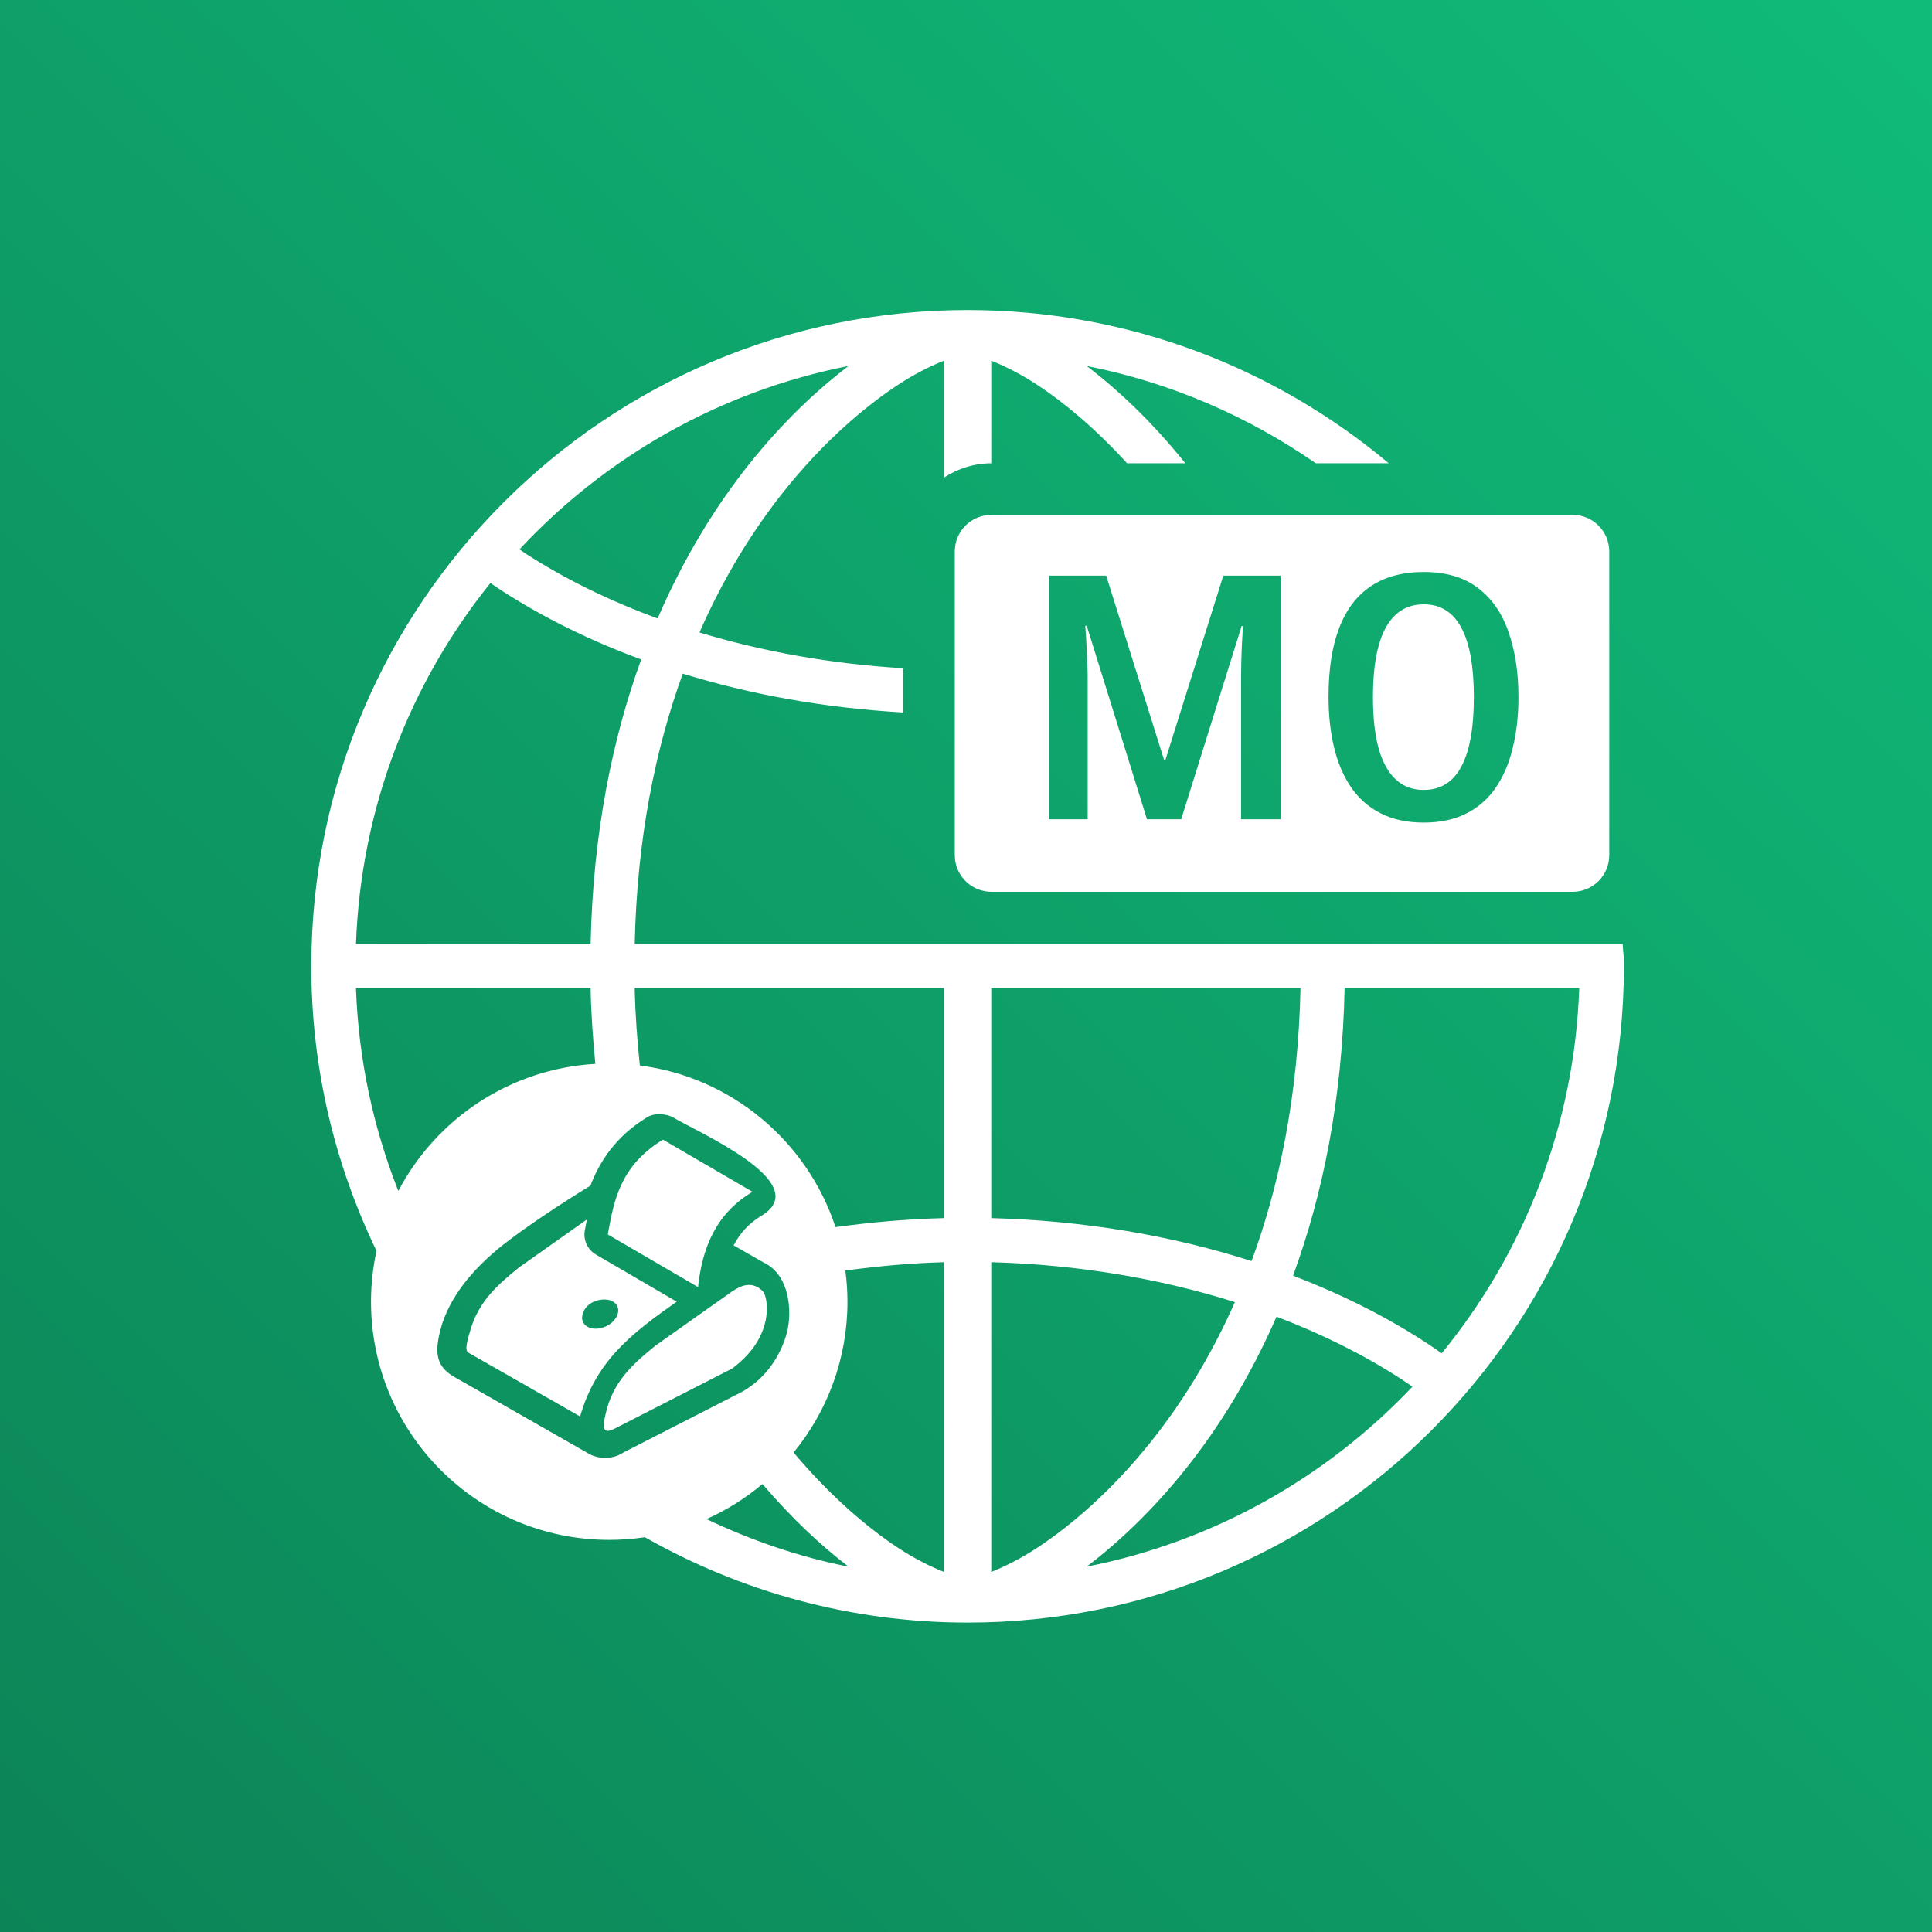
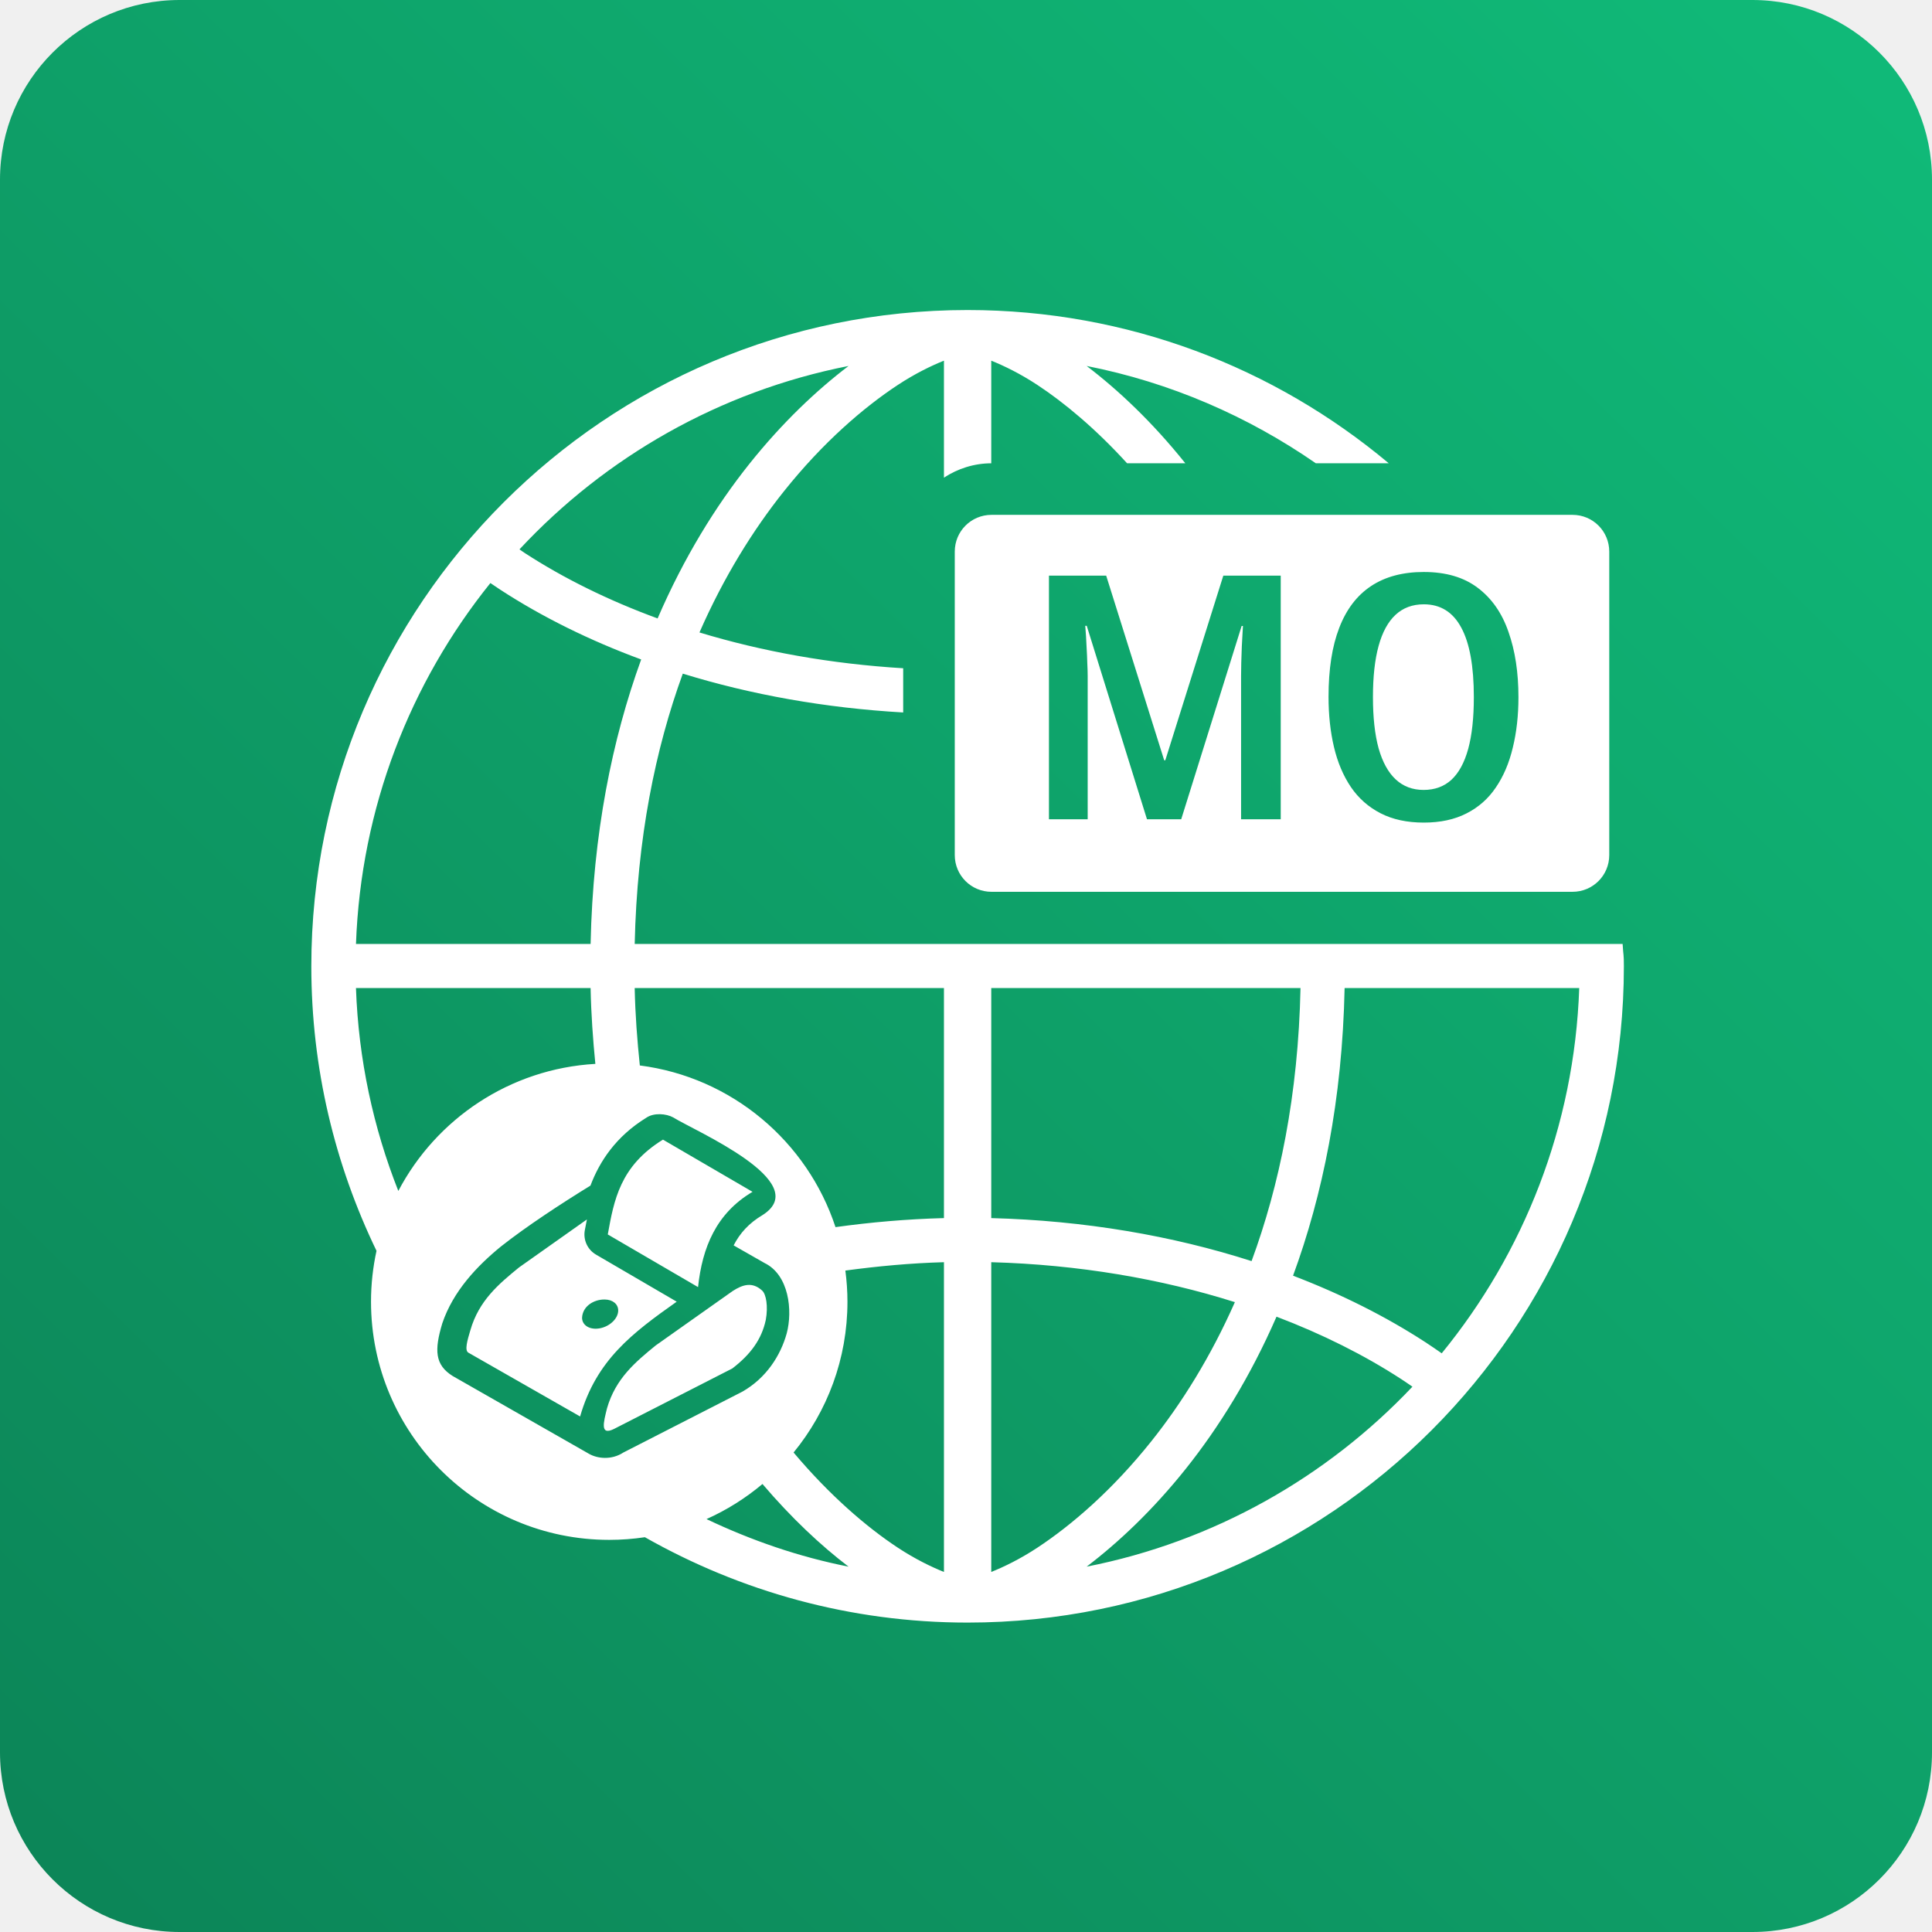
<svg xmlns="http://www.w3.org/2000/svg" xmlns:xlink="http://www.w3.org/1999/xlink" width="512" height="512" viewBox="0 0 512 512" version="1.1" id="svg5">
  <defs id="defs2">
    <linearGradient id="linearGradient17527">
      <stop style="stop-color:#0c8457;stop-opacity:1" offset="0" id="stop17523" />
      <stop style="stop-color:#10bb79;stop-opacity:1" offset="1" id="stop17525" />
    </linearGradient>
    <linearGradient xlink:href="#linearGradient17527" id="linearGradient17529" x1="393.825" y1="475.446" x2="831.905" y2="32.351" gradientUnits="userSpaceOnUse" gradientTransform="matrix(0,-1.168735,1.155508,0,-37.3814,460.2765)" />
  </defs>
  <g id="layer1">
-     <rect style="fill:url(#linearGradient17529);fill-opacity:1;stroke:none;stroke-width:11.621;stroke-miterlimit:4;stroke-dasharray:none" id="rect17411" width="512" height="512" x="0" y="-512" ry="0" transform="rotate(90)" />
+     <rect style="fill:url(#linearGradient17529);fill-opacity:1;stroke:none;stroke-width:11.621;stroke-miterlimit:4;stroke-dasharray:none" id="rect17411" width="512" height="512" x="0" y="-512" ry="47.593" transform="rotate(90)" />
    <path id="path145" d="M 256.424 82.162 C 160.44 82.162 82.504 160.098 82.504 256.082 C 82.504 283.107 88.755 308.658 99.777 331.482 C 98.833 335.824 98.322 340.329 98.322 344.953 C 98.323 379.819 126.589 408.083 161.455 408.082 C 164.666 408.082 167.82 407.84 170.902 407.377 C 196.176 421.713 225.318 430.002 256.424 430.002 C 352.408 430.002 430.344 352.066 430.344 256.082 C 430.344 252.609 430.213 253.579 430.012 250.156 L 168.203 250.156 C 168.816 222.116 173.707 198.382 180.949 178.52 C 198.964 184.088 218.65 187.624 239.355 188.811 L 239.355 177.094 C 220.185 175.932 201.984 172.658 185.365 167.607 C 191.866 152.785 199.631 140.379 207.699 130.258 C 218.049 117.274 228.875 107.977 237.941 102.008 C 242.518 98.994 246.825 96.914 250.156 95.582 L 250.156 126.58 C 253.8 124.2 258.108 122.791 262.693 122.777 L 262.693 95.582 C 266.025 96.914 270.332 98.994 274.908 102.008 C 282.1 106.743 290.397 113.67 298.688 122.773 L 314.121 122.773 C 305.4 111.869 296.356 103.363 287.973 96.984 C 310.207 101.36 330.752 110.333 348.707 122.773 L 368.033 122.773 C 337.817 97.442 298.897 82.162 256.424 82.162 z M 224.875 96.984 C 216.438 103.404 207.332 111.967 198.559 122.973 C 189.708 134.075 181.265 147.689 174.273 163.891 C 161.271 159.122 149.389 153.27 139.006 146.516 C 138.543 146.215 138.121 145.894 137.664 145.59 C 160.454 121.114 190.73 103.704 224.875 96.984 z M 262.762 136.441 C 257.366 136.441 253.023 140.784 253.023 146.18 L 253.023 226.6 C 253.023 231.995 257.366 236.338 262.762 236.338 L 416.73 236.338 C 422.126 236.338 426.469 231.995 426.469 226.6 L 426.469 146.18 C 426.469 140.784 422.126 136.441 416.73 136.441 L 262.762 136.441 z M 377.318 151.582 C 383.168 151.582 387.933 152.981 391.615 155.777 C 395.332 158.574 398.049 162.474 399.77 167.479 C 401.525 172.454 402.404 178.209 402.404 184.744 C 402.404 189.602 401.906 194.062 400.908 198.125 C 399.945 202.188 398.448 205.706 396.418 208.68 C 394.422 211.653 391.821 213.949 388.621 215.568 C 385.455 217.187 381.689 217.996 377.318 217.996 C 372.879 217.996 369.058 217.17 365.857 215.521 C 362.657 213.873 360.042 211.563 358.012 208.59 C 355.981 205.587 354.485 202.057 353.521 197.994 C 352.558 193.932 352.076 189.484 352.076 184.656 C 352.076 177.355 353.021 171.264 354.914 166.377 C 356.807 161.461 359.63 157.764 363.381 155.291 C 367.132 152.818 371.778 151.582 377.318 151.582 z M 277.984 152.555 L 293.152 152.555 L 308.523 201.482 L 308.818 201.482 L 324.189 152.555 L 339.406 152.555 L 339.406 217.113 L 328.898 217.113 L 328.898 179.182 C 328.898 178.122 328.914 176.944 328.947 175.648 C 328.98 174.324 329.03 172.853 329.096 171.234 C 329.195 169.615 329.293 167.834 329.393 165.891 L 329.047 165.891 L 313.033 217.113 L 303.961 217.113 L 287.998 165.846 L 287.602 165.846 C 287.767 167.818 287.883 169.642 287.949 171.32 C 288.048 172.969 288.113 174.457 288.146 175.781 C 288.212 177.077 288.246 178.195 288.246 179.137 L 288.246 217.113 L 277.984 217.113 L 277.984 152.555 z M 129.959 154.514 C 130.846 155.117 131.728 155.724 132.633 156.312 C 143.735 163.535 156.283 169.731 169.918 174.764 C 162.259 195.858 157.134 220.892 156.516 250.156 L 94.34 250.156 C 95.638 213.978 108.768 180.864 129.959 154.514 z M 377.318 160.148 C 374.324 160.148 371.83 161.077 369.834 162.932 C 367.838 164.786 366.338 167.537 365.34 171.188 C 364.342 174.808 363.846 179.327 363.846 184.744 C 363.846 190.131 364.342 194.65 365.34 198.301 C 366.372 201.951 367.887 204.704 369.883 206.559 C 371.879 208.413 374.341 209.34 377.266 209.34 C 380.225 209.34 382.687 208.442 384.648 206.646 C 386.61 204.821 388.088 202.098 389.086 198.477 C 390.084 194.826 390.582 190.249 390.582 184.744 C 390.582 176.531 389.463 170.379 387.227 166.287 C 385.024 162.195 381.723 160.148 377.318 160.148 z M 94.336 261.844 L 156.514 261.844 C 156.657 268.812 157.138 275.456 157.775 281.938 C 135.066 283.243 115.586 296.548 105.559 315.611 C 98.944 298.876 94.997 280.79 94.336 261.844 z M 168.199 261.844 L 250.156 261.844 L 250.156 322.807 C 240.335 323.065 230.752 323.909 221.416 325.201 C 213.938 302.488 193.927 285.483 169.561 282.357 C 168.872 275.77 168.351 268.997 168.199 261.844 z M 262.693 261.844 L 344.65 261.844 C 344.047 290.226 339.052 314.188 331.68 334.205 C 310.67 327.462 287.34 323.455 262.693 322.807 L 262.693 261.844 z M 356.336 261.844 L 418.514 261.844 C 417.233 298.544 403.769 332.092 382.07 358.641 C 380.641 357.641 379.204 356.65 377.725 355.688 C 367.231 348.861 355.445 342.952 342.672 338.072 C 350.483 316.796 355.727 291.497 356.336 261.844 z M 174.893 295.271 C 176.195 295.294 177.479 295.618 178.406 296.131 C 184.197 299.731 215.675 313.206 202.188 321.938 C 198.448 324.15 196.097 326.796 194.42 330.039 L 202.607 334.711 C 209.078 337.846 210.12 347.304 208.477 353.398 C 206.869 359.167 203.145 365.141 196.73 368.805 C 186.255 374.178 175.71 379.56 165.207 384.93 C 162.075 386.973 158.373 386.575 156.102 385.283 L 119.965 364.658 C 115.236 361.701 115.082 357.801 117.207 350.713 C 120.078 342.167 126.453 335.469 132.758 330.33 C 139.488 325.009 148.757 318.944 156.475 314.199 C 158.871 307.838 163.19 301.193 171.27 296.217 C 172.27 295.525 173.59 295.248 174.893 295.271 z M 175.688 302.014 C 164.305 309.025 162.707 318.088 161.068 327.143 L 184.99 341.096 C 186.106 330.587 189.806 321.54 199.428 315.846 L 175.688 302.014 z M 155.535 323.166 L 137.545 335.885 C 132.21 340.244 126.912 344.645 124.646 352.545 C 123.853 355.19 123.089 357.826 124.094 358.453 C 134.435 364.354 144.954 370.367 153.734 375.379 C 158.039 360.414 167.588 353.264 179.334 344.959 L 157.951 332.486 C 155.705 331.176 154.518 328.6 154.98 326.041 C 155.166 325.034 155.363 324.021 155.535 323.166 z M 250.156 334.496 L 250.156 416.582 C 246.825 415.25 242.518 413.17 237.941 410.156 C 229.632 404.685 219.853 396.267 210.309 384.93 C 219.227 374.043 224.584 360.125 224.584 344.953 C 224.584 342.158 224.383 339.41 224.031 336.711 C 232.53 335.566 241.218 334.744 250.156 334.496 z M 262.693 334.496 C 285.812 335.138 307.666 338.888 327.258 345.08 C 320.803 359.672 313.124 371.903 305.15 381.906 C 294.801 394.89 283.974 404.187 274.908 410.156 C 270.332 413.17 266.025 415.25 262.693 416.582 L 262.693 334.496 z M 198.096 340.533 C 196.807 340.647 195.508 341.272 194.17 342.133 L 173.766 356.559 C 168.431 360.917 163.131 365.315 160.865 373.215 C 159.954 376.926 158.918 380.577 162.756 378.666 L 194.066 362.66 C 198.858 358.979 201.831 355.005 202.943 349.785 C 203.6 346.183 203.032 342.937 201.959 342 C 200.663 340.818 199.384 340.42 198.096 340.533 z M 160.281 344.383 C 162.375 344.404 163.83 345.598 163.83 347.295 C 163.83 349.366 161.685 351.474 159.039 352.002 C 156.395 352.529 154.253 351.28 154.252 349.211 C 154.409 346.088 157.469 344.325 160.281 344.383 z M 338.289 348.932 C 350.43 353.547 361.558 359.113 371.352 365.484 C 372.359 366.14 373.329 366.815 374.309 367.486 C 351.62 391.478 321.686 408.544 287.971 415.18 C 296.408 408.76 305.517 400.198 314.291 389.191 C 323.02 378.241 331.353 364.842 338.289 348.932 z M 202.061 393.275 C 209.737 402.282 217.553 409.608 224.877 415.18 C 211.642 412.575 199.081 408.203 187.232 402.576 C 192.617 400.164 197.602 397.026 202.061 393.275 z " style="fill:#ffffff" />
  </g>
</svg>
